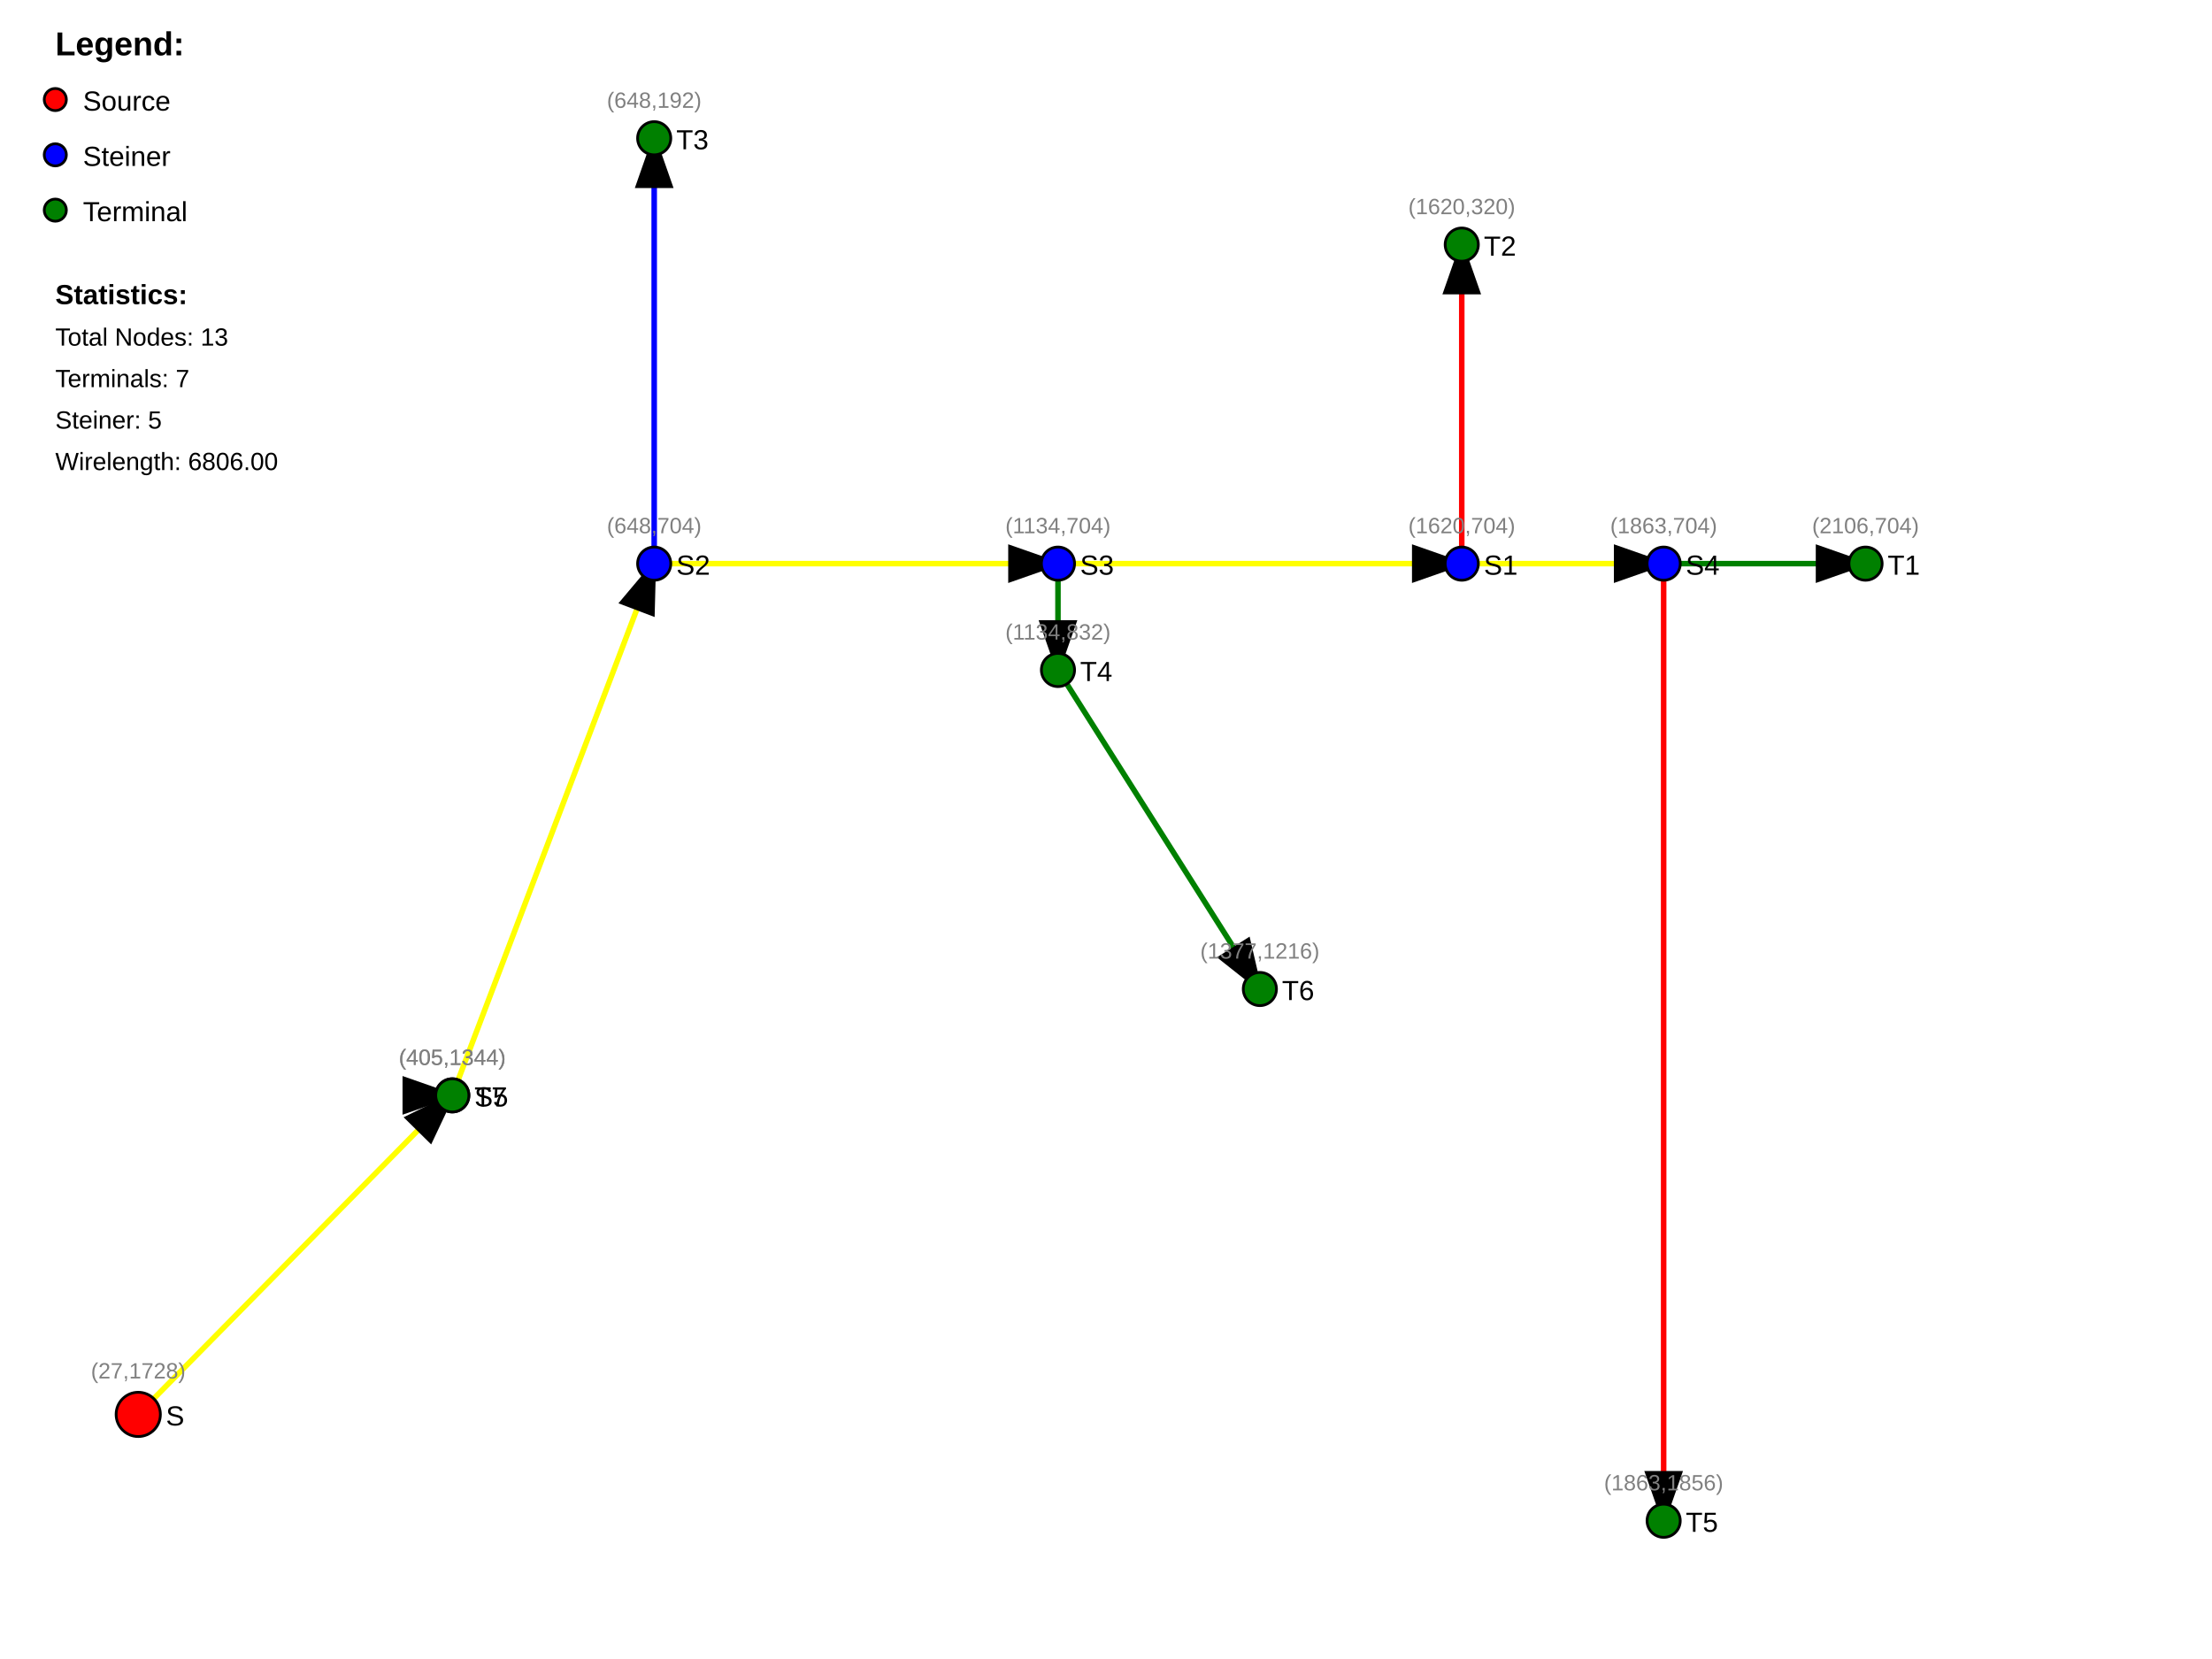
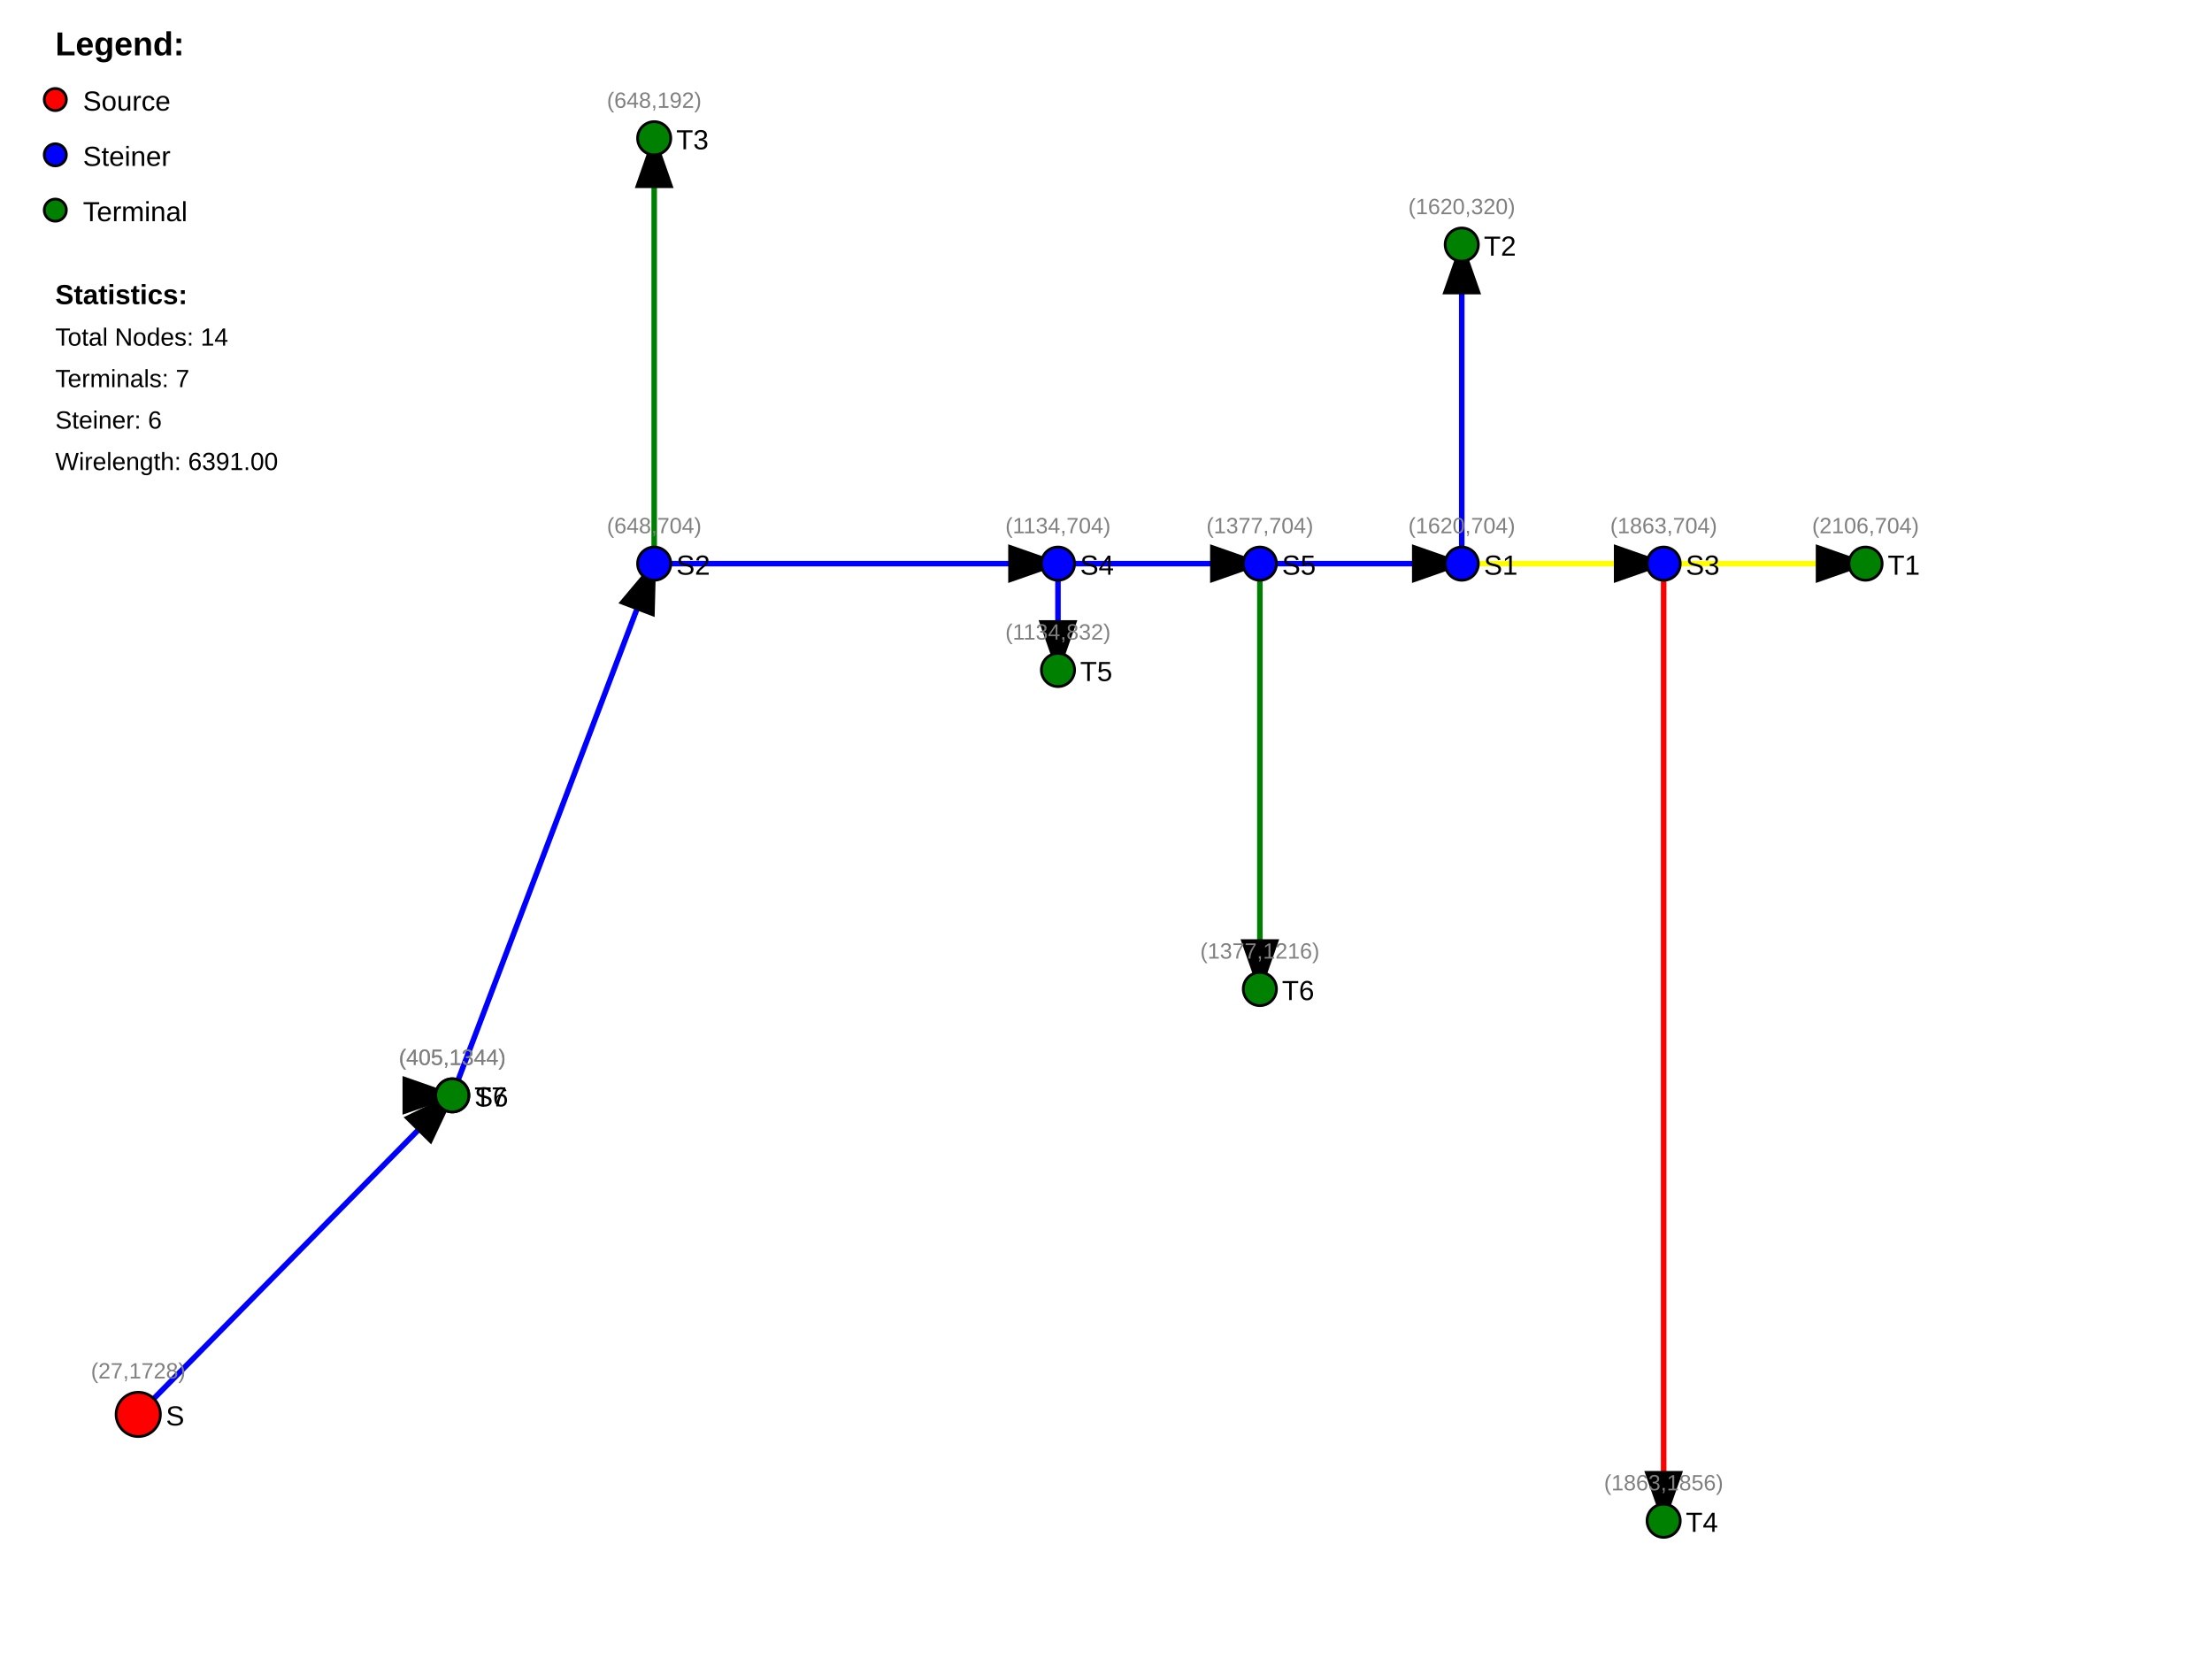
<svg xmlns="http://www.w3.org/2000/svg" width="800" height="600">
  <rect width="100%" height="100%" fill="white" />
  <defs>
    <marker id="arrowhead" markerWidth="10" markerHeight="7" refX="9" refY="3.5" orient="auto">
      <polygon points="0 0, 10 3.5, 0 7" fill="black" />
    </marker>
  </defs>
-   <line x1="50.0" y1="511.538" x2="163.582" y2="396.154" stroke="yellow" stroke-width="2" marker-end="url(#arrowhead)" />
-   <line x1="163.582" y1="396.154" x2="236.599" y2="203.846" stroke="yellow" stroke-width="2" marker-end="url(#arrowhead)" />
-   <line x1="163.582" y1="396.154" x2="163.582" y2="396.154" stroke="green" stroke-width="2" marker-end="url(#arrowhead)" />
-   <line x1="236.599" y1="203.846" x2="236.599" y2="50.0" stroke="blue" stroke-width="2" marker-end="url(#arrowhead)" />
-   <line x1="236.599" y1="203.846" x2="382.632" y2="203.846" stroke="yellow" stroke-width="2" marker-end="url(#arrowhead)" />
-   <line x1="382.632" y1="203.846" x2="528.666" y2="203.846" stroke="yellow" stroke-width="2" marker-end="url(#arrowhead)" />
-   <line x1="382.632" y1="203.846" x2="382.632" y2="242.308" stroke="green" stroke-width="2" marker-end="url(#arrowhead)" />
-   <line x1="528.666" y1="203.846" x2="528.666" y2="88.462" stroke="red" stroke-width="2" marker-end="url(#arrowhead)" />
+   <line x1="50.0" y1="511.538" x2="163.582" y2="396.154" stroke="blue" stroke-width="2" marker-end="url(#arrowhead)" />
+   <line x1="163.582" y1="396.154" x2="236.599" y2="203.846" stroke="blue" stroke-width="2" marker-end="url(#arrowhead)" />
+   <line x1="163.582" y1="396.154" x2="163.582" y2="396.154" stroke="red" stroke-width="2" marker-end="url(#arrowhead)" />
+   <line x1="236.599" y1="203.846" x2="236.599" y2="50.0" stroke="green" stroke-width="2" marker-end="url(#arrowhead)" />
+   <line x1="236.599" y1="203.846" x2="382.632" y2="203.846" stroke="blue" stroke-width="2" marker-end="url(#arrowhead)" />
+   <line x1="382.632" y1="203.846" x2="382.632" y2="242.308" stroke="blue" stroke-width="2" marker-end="url(#arrowhead)" />
+   <line x1="382.632" y1="203.846" x2="455.649" y2="203.846" stroke="blue" stroke-width="2" marker-end="url(#arrowhead)" />
+   <line x1="455.649" y1="203.846" x2="528.666" y2="203.846" stroke="blue" stroke-width="2" marker-end="url(#arrowhead)" />
+   <line x1="455.649" y1="203.846" x2="455.649" y2="357.692" stroke="green" stroke-width="2" marker-end="url(#arrowhead)" />
+   <line x1="528.666" y1="203.846" x2="528.666" y2="88.462" stroke="blue" stroke-width="2" marker-end="url(#arrowhead)" />
  <line x1="528.666" y1="203.846" x2="601.683" y2="203.846" stroke="yellow" stroke-width="2" marker-end="url(#arrowhead)" />
-   <line x1="601.683" y1="203.846" x2="674.7" y2="203.846" stroke="green" stroke-width="2" marker-end="url(#arrowhead)" />
+   <line x1="601.683" y1="203.846" x2="674.7" y2="203.846" stroke="yellow" stroke-width="2" marker-end="url(#arrowhead)" />
  <line x1="601.683" y1="203.846" x2="601.683" y2="550.0" stroke="red" stroke-width="2" marker-end="url(#arrowhead)" />
-   <line x1="382.632" y1="242.308" x2="455.649" y2="357.692" stroke="green" stroke-width="2" marker-end="url(#arrowhead)" />
  <circle cx="50.0" cy="511.538" r="8" fill="red" stroke="black" stroke-width="1" />
  <text x="60.0" y="515.538" font-family="Arial" font-size="10" fill="black">S</text>
  <text x="50.0" y="498.538" font-family="Arial" font-size="8" fill="gray" text-anchor="middle">(27,1728)</text>
  <circle cx="674.7" cy="203.846" r="6" fill="green" stroke="black" stroke-width="1" />
  <text x="682.7" y="207.846" font-family="Arial" font-size="10" fill="black">T1</text>
  <text x="674.7" y="192.846" font-family="Arial" font-size="8" fill="gray" text-anchor="middle">(2106,704)</text>
  <circle cx="528.666" cy="203.846" r="6" fill="blue" stroke="black" stroke-width="1" />
  <text x="536.666" y="207.846" font-family="Arial" font-size="10" fill="black">S1</text>
  <text x="528.666" y="192.846" font-family="Arial" font-size="8" fill="gray" text-anchor="middle">(1620,704)</text>
  <circle cx="528.666" cy="88.462" r="6" fill="green" stroke="black" stroke-width="1" />
  <text x="536.666" y="92.462" font-family="Arial" font-size="10" fill="black">T2</text>
  <text x="528.666" y="77.462" font-family="Arial" font-size="8" fill="gray" text-anchor="middle">(1620,320)</text>
  <circle cx="236.599" cy="203.846" r="6" fill="blue" stroke="black" stroke-width="1" />
  <text x="244.599" y="207.846" font-family="Arial" font-size="10" fill="black">S2</text>
  <text x="236.599" y="192.846" font-family="Arial" font-size="8" fill="gray" text-anchor="middle">(648,704)</text>
  <circle cx="236.599" cy="50.0" r="6" fill="green" stroke="black" stroke-width="1" />
  <text x="244.599" y="54.0" font-family="Arial" font-size="10" fill="black">T3</text>
  <text x="236.599" y="39.0" font-family="Arial" font-size="8" fill="gray" text-anchor="middle">(648,192)</text>
+   <circle cx="601.683" cy="203.846" r="6" fill="blue" stroke="black" stroke-width="1" />
+   <text x="609.683" y="207.846" font-family="Arial" font-size="10" fill="black">S3</text>
+   <text x="601.683" y="192.846" font-family="Arial" font-size="8" fill="gray" text-anchor="middle">(1863,704)</text>
+   <circle cx="601.683" cy="550.0" r="6" fill="green" stroke="black" stroke-width="1" />
+   <text x="609.683" y="554.0" font-family="Arial" font-size="10" fill="black">T4</text>
+   <text x="601.683" y="539.0" font-family="Arial" font-size="8" fill="gray" text-anchor="middle">(1863,1856)</text>
  <circle cx="382.632" cy="203.846" r="6" fill="blue" stroke="black" stroke-width="1" />
-   <text x="390.632" y="207.846" font-family="Arial" font-size="10" fill="black">S3</text>
+   <text x="390.632" y="207.846" font-family="Arial" font-size="10" fill="black">S4</text>
  <text x="382.632" y="192.846" font-family="Arial" font-size="8" fill="gray" text-anchor="middle">(1134,704)</text>
  <circle cx="382.632" cy="242.308" r="6" fill="green" stroke="black" stroke-width="1" />
-   <text x="390.632" y="246.308" font-family="Arial" font-size="10" fill="black">T4</text>
+   <text x="390.632" y="246.308" font-family="Arial" font-size="10" fill="black">T5</text>
  <text x="382.632" y="231.308" font-family="Arial" font-size="8" fill="gray" text-anchor="middle">(1134,832)</text>
-   <circle cx="601.683" cy="203.846" r="6" fill="blue" stroke="black" stroke-width="1" />
-   <text x="609.683" y="207.846" font-family="Arial" font-size="10" fill="black">S4</text>
-   <text x="601.683" y="192.846" font-family="Arial" font-size="8" fill="gray" text-anchor="middle">(1863,704)</text>
-   <circle cx="601.683" cy="550.0" r="6" fill="green" stroke="black" stroke-width="1" />
-   <text x="609.683" y="554.0" font-family="Arial" font-size="10" fill="black">T5</text>
-   <text x="601.683" y="539.0" font-family="Arial" font-size="8" fill="gray" text-anchor="middle">(1863,1856)</text>
+   <circle cx="455.649" cy="203.846" r="6" fill="blue" stroke="black" stroke-width="1" />
+   <text x="463.649" y="207.846" font-family="Arial" font-size="10" fill="black">S5</text>
+   <text x="455.649" y="192.846" font-family="Arial" font-size="8" fill="gray" text-anchor="middle">(1377,704)</text>
  <circle cx="455.649" cy="357.692" r="6" fill="green" stroke="black" stroke-width="1" />
  <text x="463.649" y="361.692" font-family="Arial" font-size="10" fill="black">T6</text>
  <text x="455.649" y="346.692" font-family="Arial" font-size="8" fill="gray" text-anchor="middle">(1377,1216)</text>
  <circle cx="163.582" cy="396.154" r="6" fill="blue" stroke="black" stroke-width="1" />
-   <text x="171.582" y="400.154" font-family="Arial" font-size="10" fill="black">S5</text>
+   <text x="171.582" y="400.154" font-family="Arial" font-size="10" fill="black">S6</text>
  <text x="163.582" y="385.154" font-family="Arial" font-size="8" fill="gray" text-anchor="middle">(405,1344)</text>
  <circle cx="163.582" cy="396.154" r="6" fill="green" stroke="black" stroke-width="1" />
  <text x="171.582" y="400.154" font-family="Arial" font-size="10" fill="black">T7</text>
  <text x="163.582" y="385.154" font-family="Arial" font-size="8" fill="gray" text-anchor="middle">(405,1344)</text>
  <text x="20" y="20" font-family="Arial" font-size="12" font-weight="bold">Legend:</text>
  <circle cx="20" cy="36" r="4" fill="red" stroke="black" />
  <text x="30" y="40" font-family="Arial" font-size="10">Source</text>
  <circle cx="20" cy="56" r="4" fill="blue" stroke="black" />
  <text x="30" y="60" font-family="Arial" font-size="10">Steiner</text>
  <circle cx="20" cy="76" r="4" fill="green" stroke="black" />
  <text x="30" y="80" font-family="Arial" font-size="10">Terminal</text>
  <text x="20" y="110" font-family="Arial" font-size="10" font-weight="bold">Statistics:</text>
-   <text x="20" y="125" font-family="Arial" font-size="9">Total Nodes: 13</text>
+   <text x="20" y="125" font-family="Arial" font-size="9">Total Nodes: 14</text>
  <text x="20" y="140" font-family="Arial" font-size="9">Terminals: 7</text>
-   <text x="20" y="155" font-family="Arial" font-size="9">Steiner: 5</text>
-   <text x="20" y="170" font-family="Arial" font-size="9">Wirelength: 6806.00</text>
+   <text x="20" y="155" font-family="Arial" font-size="9">Steiner: 6</text>
+   <text x="20" y="170" font-family="Arial" font-size="9">Wirelength: 6391.00</text>
</svg>
